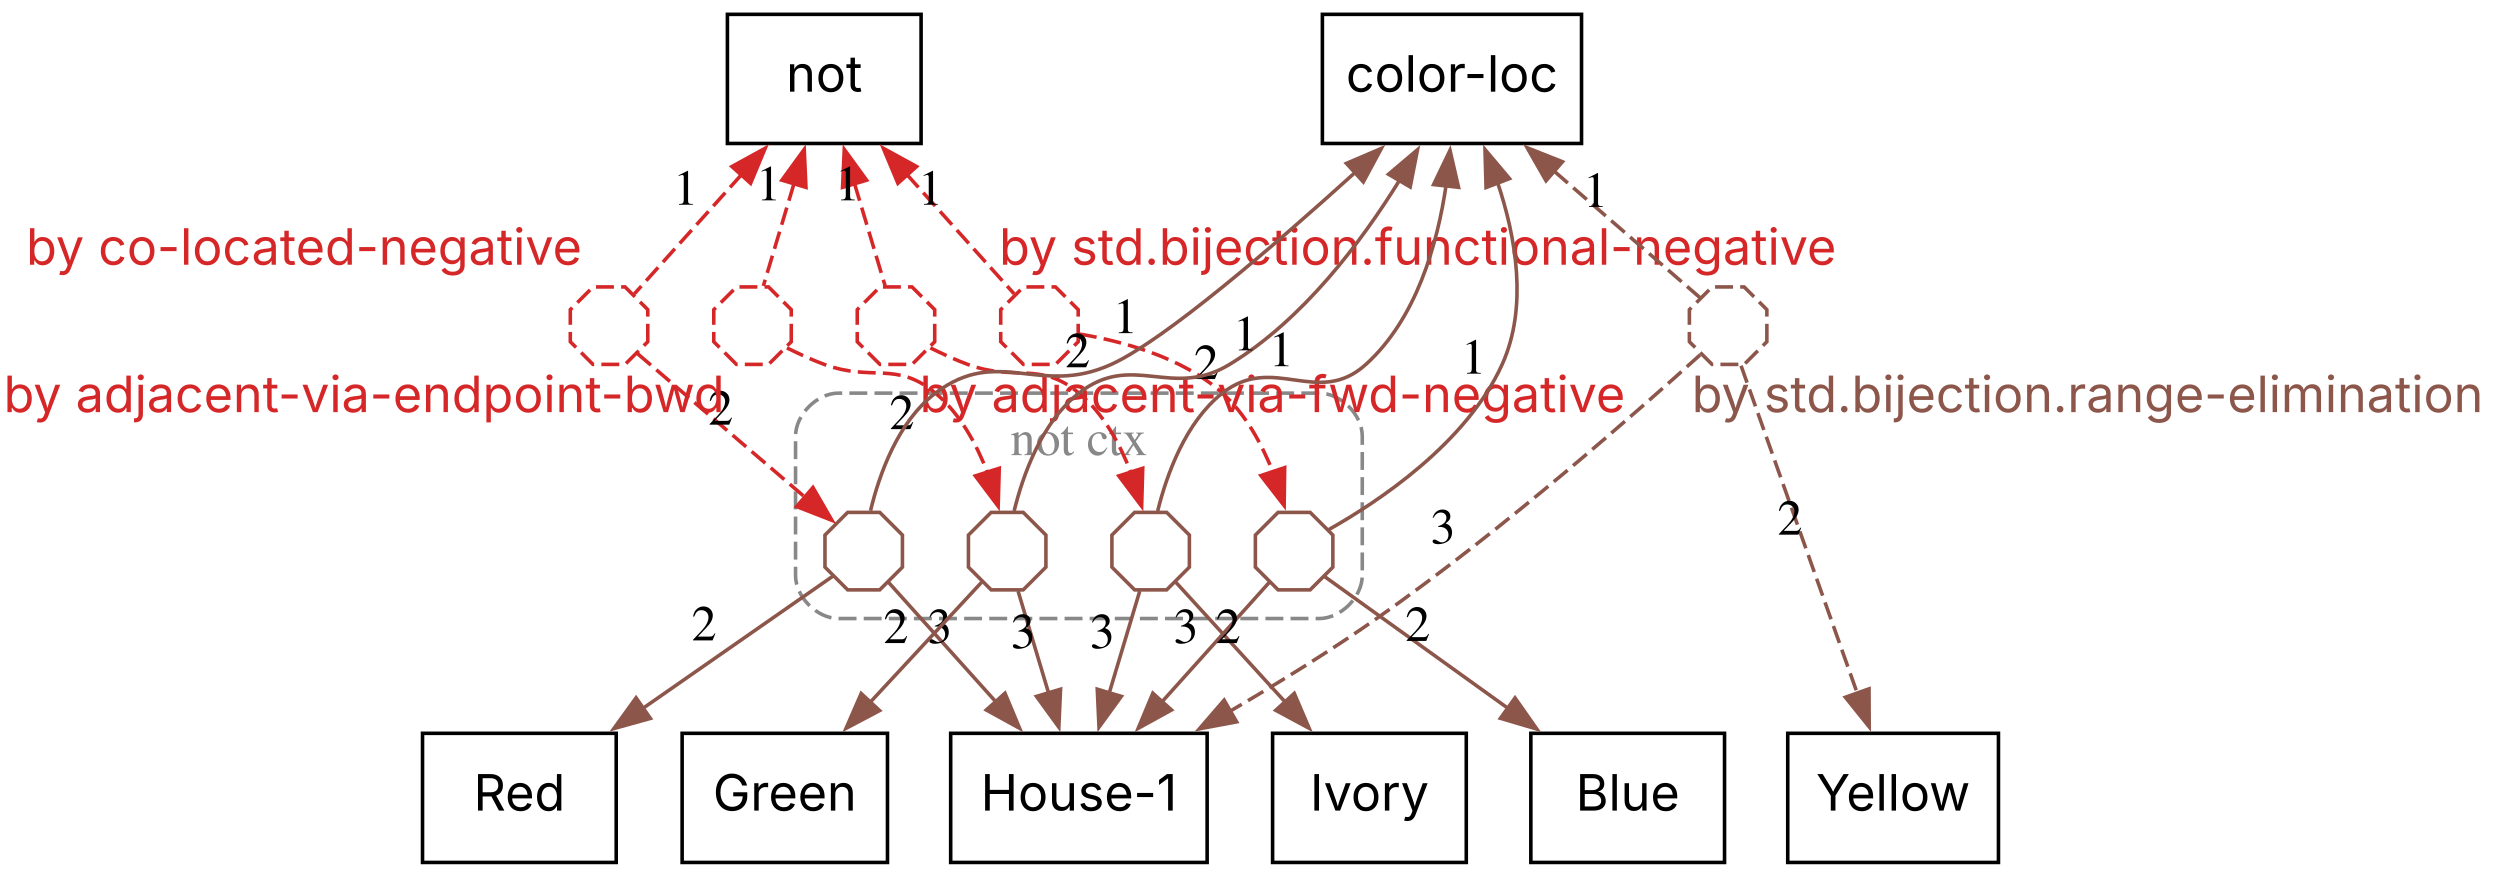
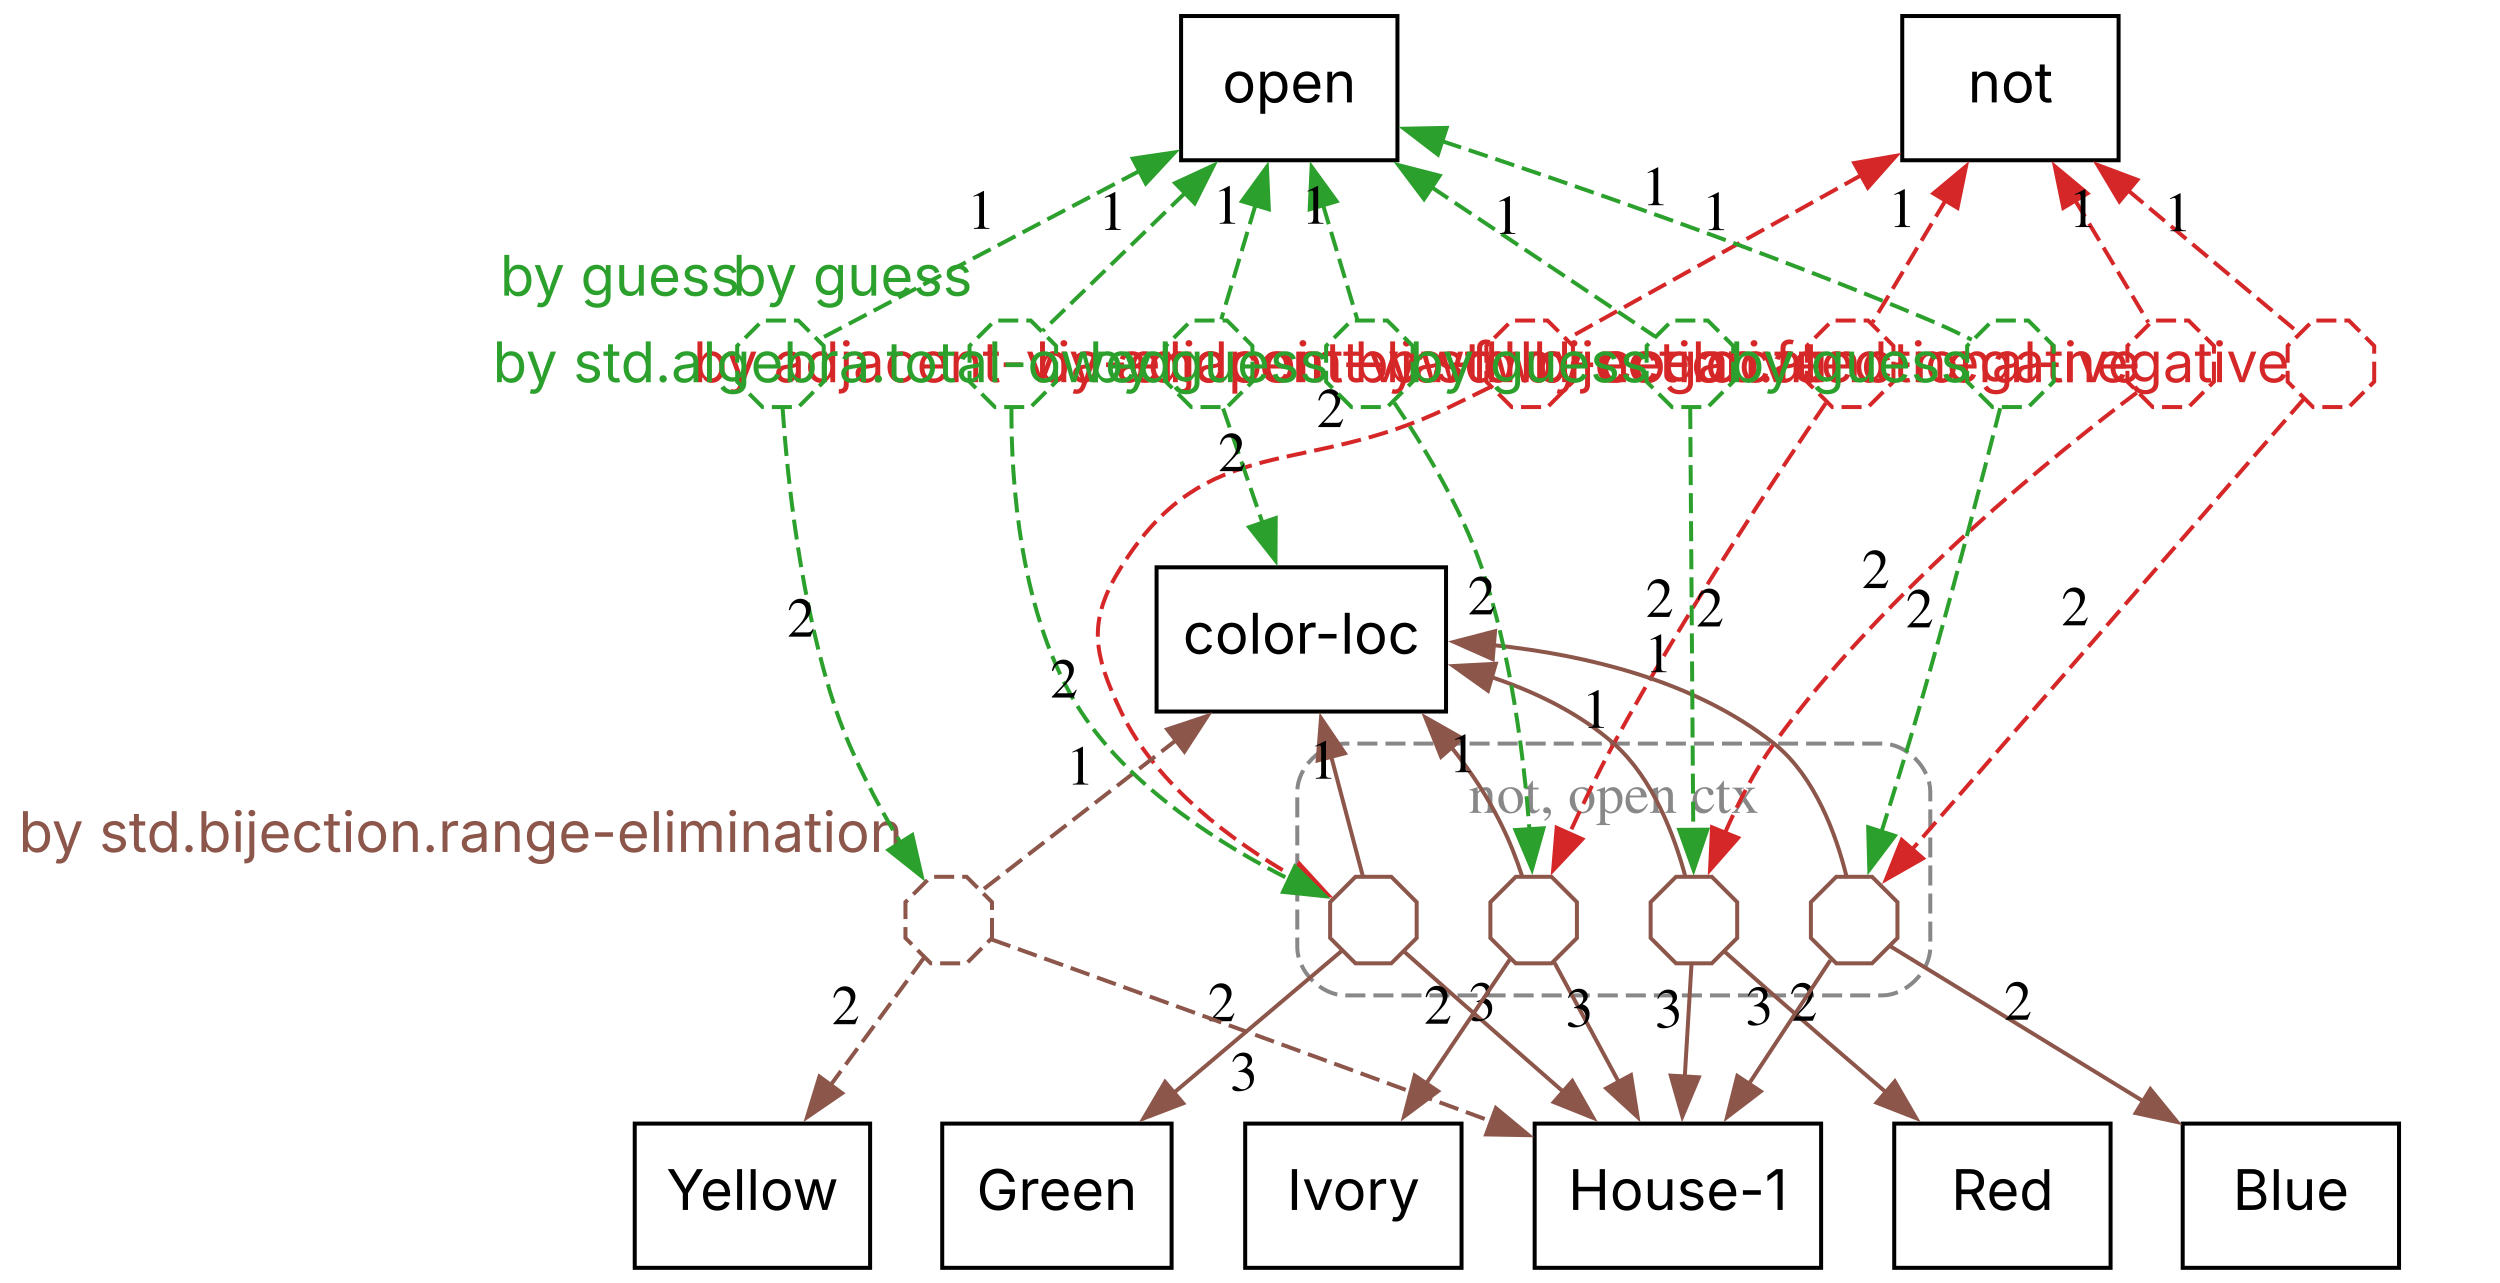
- <svg xmlns="http://www.w3.org/2000/svg" width="697pt" height="244pt" viewBox="0.00 0.00 697.00 244.00">
-   <g id="graph0" class="graph" transform="scale(1 1) rotate(0) translate(4 240.45)">
-     <polygon fill="white" stroke="none" points="-4,4 -4,-240.45 693,-240.45 693,4 -4,4" />
+ <svg xmlns="http://www.w3.org/2000/svg" width="624pt" height="320pt" viewBox="0.00 0.00 624.00 320.00">
+   <g id="graph0" class="graph" transform="scale(1 1) rotate(0) translate(4 316.45)">
+     <polygon fill="white" stroke="none" points="-4,4 -4,-316.45 620.16,-316.45 620.16,4 -4,4" />
    <g id="clust1" class="cluster">
-       <path fill="none" stroke="#888888" stroke-dasharray="5,2" d="M229.8,-68C229.8,-68 363.8,-68 363.8,-68 369.8,-68 375.8,-74 375.8,-80 375.8,-80 375.8,-118.85 375.8,-118.85 375.8,-124.85 369.8,-130.85 363.8,-130.85 363.8,-130.85 229.8,-130.85 229.8,-130.85 223.8,-130.85 217.8,-124.85 217.8,-118.85 217.8,-118.85 217.8,-80 217.8,-80 217.8,-74 223.8,-68 229.8,-68" />
-       <text xml:space="preserve" text-anchor="middle" x="296.8" y="-113.55" font-family="Times,serif" font-size="14.00" fill="#888888">not ctx</text>
+       <path fill="none" stroke="#888888" stroke-dasharray="5,2" d="M331.8,-68C331.8,-68 465.8,-68 465.8,-68 471.8,-68 477.8,-74 477.8,-80 477.8,-80 477.8,-118.85 477.8,-118.85 477.8,-124.85 471.8,-130.85 465.8,-130.85 465.8,-130.85 331.8,-130.85 331.8,-130.85 325.8,-130.85 319.8,-124.85 319.8,-118.85 319.8,-118.85 319.8,-80 319.8,-80 319.8,-74 325.8,-68 331.8,-68" />
+       <text xml:space="preserve" text-anchor="middle" x="398.8" y="-113.55" font-family="Times,serif" font-size="14.00" fill="#888888">not, open ctx</text>
    </g>
    <g id="node1" class="node">
-       <polygon fill="none" stroke="#d62728" stroke-dasharray="5,2" points="176.6,-145.18 176.6,-154.12 170.27,-160.45 161.33,-160.45 155,-154.12 155,-145.18 161.33,-138.85 170.27,-138.85 176.6,-145.18" />
-       <text xml:space="preserve" text-anchor="middle" x="80.75" y="-166.65" font-family="Inter" font-size="14.00" fill="#d62728">by co-located-negative</text>
+       <polygon fill="none" stroke="#d62728" stroke-dasharray="5,2" points="548.6,-221.18 548.6,-230.12 542.27,-236.45 533.33,-236.45 527,-230.12 527,-221.18 533.33,-214.85 542.27,-214.85 548.6,-221.18" />
+       <text xml:space="preserve" text-anchor="middle" x="452.75" y="-221.05" font-family="Inter" font-size="14.00" fill="#d62728">by co-located-negative</text>
    </g>
    <g id="node3" class="node">
-       <polygon fill="none" stroke="#8c564b" points="247.6,-82.33 247.6,-91.27 241.27,-97.6 232.33,-97.6 226,-91.27 226,-82.33 232.33,-76 241.27,-76 247.6,-82.33" />
+       <polygon fill="none" stroke="#8c564b" points="429.6,-82.33 429.6,-91.27 423.27,-97.6 414.33,-97.6 408,-91.27 408,-82.33 414.33,-76 423.27,-76 429.6,-82.33" />
    </g>
    <g id="edge2" class="edge">
-       <path fill="none" stroke="#d62728" stroke-dasharray="5,2" d="M173.67,-141.91C184.92,-132.26 205.88,-114.3 220.54,-101.73" />
-       <polygon fill="#d62728" stroke="#d62728" points="222.65,-104.54 227.96,-95.37 218.09,-99.22 222.65,-104.54" />
-       <text xml:space="preserve" text-anchor="middle" x="196.93" y="-122.06" font-family="Times,serif" font-size="14.00">2</text>
+       <path fill="none" stroke="#d62728" stroke-dasharray="5,2" d="M529.35,-218.46C510.88,-204.56 466.32,-169.1 438.8,-130.85 433.94,-124.09 429.8,-115.96 426.57,-108.59" />
+       <polygon fill="#d62728" stroke="#d62728" points="429.82,-107.31 422.83,-99.35 423.33,-109.94 429.82,-107.31" />
+       <text xml:space="preserve" text-anchor="middle" x="464.17" y="-169.67" font-family="Times,serif" font-size="14.00">2</text>
    </g>
    <g id="node2" class="node">
-       <polygon fill="none" stroke="black" points="252.8,-236.45 198.8,-236.45 198.8,-200.45 252.8,-200.45 252.8,-236.45" />
-       <text xml:space="preserve" text-anchor="middle" x="225.8" y="-214.9" font-family="Inter" font-size="14.00">not</text>
+       <polygon fill="none" stroke="black" points="524.8,-312.45 470.8,-312.45 470.8,-276.45 524.8,-276.45 524.8,-312.45" />
+       <text xml:space="preserve" text-anchor="middle" x="497.8" y="-290.9" font-family="Inter" font-size="14.00">not</text>
    </g>
    <g id="edge1" class="edge">
-       <path fill="none" stroke="#d62728" stroke-dasharray="5,2" d="M202.88,-191.93C192.19,-180.03 180.24,-166.72 172.86,-158.52" />
-       <polygon fill="#d62728" stroke="#d62728" points="200.05,-194.02 209.34,-199.12 205.26,-189.34 200.05,-194.02" />
-       <text xml:space="preserve" text-anchor="middle" x="187.15" y="-183.38" font-family="Times,serif" font-size="14.00">1</text>
+       <path fill="none" stroke="#d62728" stroke-dasharray="5,2" d="M513.84,-266.67C520.35,-255.79 527.45,-243.93 532.22,-235.97" />
+       <polygon fill="#d62728" stroke="#d62728" points="511.01,-264.57 508.88,-274.95 517.02,-268.17 511.01,-264.57" />
+       <text xml:space="preserve" text-anchor="middle" x="515.84" y="-259.77" font-family="Times,serif" font-size="14.00">1</text>
    </g>
    <g id="node4" class="node">
-       <polygon fill="none" stroke="#d62728" stroke-dasharray="5,2" points="296.6,-145.18 296.6,-154.12 290.27,-160.45 281.33,-160.45 275,-154.12 275,-145.18 281.33,-138.85 290.27,-138.85 296.6,-145.18" />
-       <text xml:space="preserve" text-anchor="middle" x="391.25" y="-166.65" font-family="Inter" font-size="14.00" fill="#d62728">by std.bijection.functional-negative</text>
+       <polygon fill="none" stroke="#d62728" stroke-dasharray="5,2" points="588.6,-221.18 588.6,-230.12 582.27,-236.45 573.33,-236.45 567,-230.12 567,-221.18 573.33,-214.85 582.27,-214.85 588.6,-221.18" />
+       <text xml:space="preserve" text-anchor="middle" x="450.75" y="-221.05" font-family="Inter" font-size="14.00" fill="#d62728">by std.bijection.functional-negative</text>
    </g>
    <g id="edge3" class="edge">
-       <path fill="none" stroke="#d62728" stroke-dasharray="5,2" d="M248.72,-191.93C259.41,-180.03 271.36,-166.72 278.74,-158.52" />
-       <polygon fill="#d62728" stroke="#d62728" points="246.34,-189.34 242.26,-199.12 251.55,-194.02 246.34,-189.34" />
-       <text xml:space="preserve" text-anchor="middle" x="255.45" y="-183.38" font-family="Times,serif" font-size="14.00">1</text>
+       <path fill="none" stroke="#d62728" stroke-dasharray="5,2" d="M527.11,-268.98C542.47,-256.15 560.11,-241.42 570,-233.16" />
+       <polygon fill="#d62728" stroke="#d62728" points="525,-266.18 519.56,-275.28 529.48,-271.55 525,-266.18" />
+       <text xml:space="preserve" text-anchor="middle" x="539.59" y="-258.75" font-family="Times,serif" font-size="14.00">1</text>
    </g>
    <g id="node6" class="node">
-       <polygon fill="none" stroke="#d62728" stroke-dasharray="5,2" points="216.6,-145.18 216.6,-154.12 210.27,-160.45 201.33,-160.45 195,-154.12 195,-145.18 201.33,-138.85 210.27,-138.85 216.6,-145.18" />
-       <text xml:space="preserve" text-anchor="middle" x="97.5" y="-125.55" font-family="Inter" font-size="14.00" fill="#d62728">by adjacent-via-endpoint-bwd</text>
+       <polygon fill="none" stroke="#d62728" stroke-dasharray="5,2" points="388.6,-221.18 388.6,-230.12 382.27,-236.45 373.33,-236.45 367,-230.12 367,-221.18 373.33,-214.85 382.27,-214.85 388.6,-221.18" />
+       <text xml:space="preserve" text-anchor="middle" x="269.5" y="-221.05" font-family="Inter" font-size="14.00" fill="#d62728">by adjacent-via-endpoint-bwd</text>
    </g>
    <g id="edge5" class="edge">
-       <path fill="none" stroke="#d62728" stroke-dasharray="5,2" d="M217.37,-189.28C214.33,-179.13 211.09,-168.33 208.82,-160.73" />
-       <polygon fill="#d62728" stroke="#d62728" points="213.99,-190.22 220.22,-198.8 220.7,-188.21 213.99,-190.22" />
-       <text xml:space="preserve" text-anchor="middle" x="210.28" y="-184.6" font-family="Times,serif" font-size="14.00">1</text>
+       <path fill="none" stroke="#d62728" stroke-dasharray="5,2" d="M460.78,-272.84C435.19,-258.6 403.02,-240.69 387.32,-231.95" />
+       <polygon fill="#d62728" stroke="#d62728" points="458.81,-275.75 469.25,-277.56 462.21,-269.63 458.81,-275.75" />
+       <text xml:space="preserve" text-anchor="middle" x="424.33" y="-259.01" font-family="Times,serif" font-size="14.00">1</text>
    </g>
    <g id="node8" class="node">
-       <polygon fill="none" stroke="#d62728" stroke-dasharray="5,2" points="256.6,-145.18 256.6,-154.12 250.27,-160.45 241.33,-160.45 235,-154.12 235,-145.18 241.33,-138.85 250.27,-138.85 256.6,-145.18" />
-       <text xml:space="preserve" text-anchor="middle" x="350.73" y="-125.55" font-family="Inter" font-size="14.00" fill="#d62728">by adjacent-via-fwd-negative</text>
+       <polygon fill="none" stroke="#d62728" stroke-dasharray="5,2" points="468.6,-221.18 468.6,-230.12 462.27,-236.45 453.33,-236.45 447,-230.12 447,-221.18 453.33,-214.85 462.27,-214.85 468.6,-221.18" />
+       <text xml:space="preserve" text-anchor="middle" x="352.88" y="-221.05" font-family="Inter" font-size="14.00" fill="#d62728">by adjacent-via-fwd-negative</text>
    </g>
    <g id="edge7" class="edge">
-       <path fill="none" stroke="#d62728" stroke-dasharray="5,2" d="M234.23,-189.28C237.27,-179.13 240.51,-168.33 242.78,-160.73" />
-       <polygon fill="#d62728" stroke="#d62728" points="230.9,-188.21 231.38,-198.8 237.61,-190.22 230.9,-188.21" />
-       <text xml:space="preserve" text-anchor="middle" x="232.32" y="-184.6" font-family="Times,serif" font-size="14.00">1</text>
+       <path fill="none" stroke="#d62728" stroke-dasharray="5,2" d="M481.76,-266.67C475.25,-255.79 468.15,-243.93 463.38,-235.97" />
+       <polygon fill="#d62728" stroke="#d62728" points="478.58,-268.17 486.72,-274.95 484.59,-264.57 478.58,-268.17" />
+       <text xml:space="preserve" text-anchor="middle" x="470.76" y="-259.77" font-family="Times,serif" font-size="14.00">1</text>
+     </g>
+     <g id="node19" class="node">
+       <polygon fill="none" stroke="black" points="522.8,-36 468.8,-36 468.8,0 522.8,0 522.8,-36" />
+       <text xml:space="preserve" text-anchor="middle" x="495.8" y="-14.45" font-family="Inter" font-size="14.00">Red</text>
+     </g>
+     <g id="edge22" class="edge">
+       <path fill="none" stroke="#8c564b" d="M426.56,-78.84C430.25,-75.54 434.74,-71.55 438.8,-68 447.86,-60.07 457.79,-51.5 466.79,-43.77" />
+       <polygon fill="#8c564b" stroke="#8c564b" points="468.95,-46.53 474.26,-37.36 464.39,-41.21 468.95,-46.53" />
+       <text xml:space="preserve" text-anchor="middle" x="446.1" y="-61.68" font-family="Times,serif" font-size="14.00">2</text>
+     </g>
+     <g id="node20" class="node">
+       <polygon fill="none" stroke="black" points="450.55,-36 379.05,-36 379.05,0 450.55,0 450.55,-36" />
+       <text xml:space="preserve" text-anchor="middle" x="414.8" y="-14.45" font-family="Inter" font-size="14.00">House-1</text>
+     </g>
+     <g id="edge23" class="edge">
+       <path fill="none" stroke="#8c564b" d="M418.19,-75.65C417.74,-68.15 417.11,-57.54 416.51,-47.53" />
+       <polygon fill="#8c564b" stroke="#8c564b" points="420.02,-47.55 415.92,-37.78 413.03,-47.97 420.02,-47.55" />
+       <text xml:space="preserve" text-anchor="middle" x="412.52" y="-59.99" font-family="Times,serif" font-size="14.00">3</text>
+     </g>
+     <g id="node5" class="node">
+       <polygon fill="none" stroke="#8c564b" points="469.6,-82.33 469.6,-91.27 463.27,-97.6 454.33,-97.6 448,-91.27 448,-82.33 454.33,-76 463.27,-76 469.6,-82.33" />
+     </g>
+     <g id="edge4" class="edge">
+       <path fill="none" stroke="#d62728" stroke-dasharray="5,2" d="M571.06,-216.9C552.25,-195.27 498.87,-133.88 473.08,-104.23" />
+       <polygon fill="#d62728" stroke="#d62728" points="475.96,-102.2 466.75,-96.95 470.68,-106.79 475.96,-102.2" />
+       <text xml:space="preserve" text-anchor="middle" x="513.96" y="-160.36" font-family="Times,serif" font-size="14.00">2</text>
+     </g>
+     <g id="edge26" class="edge">
+       <path fill="none" stroke="#8c564b" d="M452.87,-76.79C447.6,-68.8 439.65,-56.72 432.37,-45.67" />
+       <polygon fill="#8c564b" stroke="#8c564b" points="435.48,-44.04 427.06,-37.61 429.64,-47.89 435.48,-44.04" />
+       <text xml:space="preserve" text-anchor="middle" x="435.13" y="-60.65" font-family="Times,serif" font-size="14.00">3</text>
+     </g>
+     <g id="node21" class="node">
+       <polygon fill="none" stroke="black" points="594.8,-36 540.8,-36 540.8,0 594.8,0 594.8,-36" />
+       <text xml:space="preserve" text-anchor="middle" x="567.8" y="-14.45" font-family="Inter" font-size="14.00">Blue</text>
+     </g>
+     <g id="edge25" class="edge">
+       <path fill="none" stroke="#8c564b" d="M467.72,-80.33C481.45,-71.92 508.54,-55.32 531.07,-41.51" />
+       <polygon fill="#8c564b" stroke="#8c564b" points="532.73,-44.6 539.43,-36.39 529.07,-38.63 532.73,-44.6" />
+       <text xml:space="preserve" text-anchor="middle" x="499.69" y="-61.93" font-family="Times,serif" font-size="14.00">2</text>
+     </g>
+     <g id="node7" class="node">
+       <polygon fill="none" stroke="#8c564b" points="349.6,-82.33 349.6,-91.27 343.27,-97.6 334.33,-97.6 328,-91.27 328,-82.33 334.33,-76 343.27,-76 349.6,-82.33" />
+     </g>
+     <g id="edge6" class="edge">
+       <path fill="none" stroke="#d62728" stroke-dasharray="5,2" d="M368.04,-219.86C364.78,-218.27 361.13,-216.48 357.8,-214.85 321.37,-197.04 297.29,-209.24 275.8,-174.85 267.32,-161.28 268.91,-153.29 275.8,-138.85 284.67,-120.24 304.01,-106.22 318.94,-97.62" />
+       <polygon fill="#d62728" stroke="#d62728" points="320.32,-100.85 327.48,-93.05 317.01,-94.68 320.32,-100.85" />
+       <text xml:space="preserve" text-anchor="middle" x="328.1" y="-209.86" font-family="Times,serif" font-size="14.00">2</text>
+     </g>
+     <g id="edge29" class="edge">
+       <path fill="none" stroke="#8c564b" d="M346.57,-78.85C350.27,-75.56 354.76,-71.57 358.8,-68 367.74,-60.11 377.5,-51.55 386.34,-43.82" />
+       <polygon fill="#8c564b" stroke="#8c564b" points="388.44,-46.63 393.67,-37.42 383.83,-41.36 388.44,-46.63" />
+       <text xml:space="preserve" text-anchor="middle" x="365.92" y="-61.72" font-family="Times,serif" font-size="14.00">3</text>
+     </g>
+     <g id="node22" class="node">
+       <polygon fill="none" stroke="black" points="288.43,-36 231.18,-36 231.18,0 288.43,0 288.43,-36" />
+       <text xml:space="preserve" text-anchor="middle" x="259.8" y="-14.45" font-family="Inter" font-size="14.00">Green</text>
+     </g>
+     <g id="edge28" class="edge">
+       <path fill="none" stroke="#8c564b" d="M330.94,-79.15C321.15,-70.87 303.88,-56.28 288.81,-43.53" />
+       <polygon fill="#8c564b" stroke="#8c564b" points="291.32,-41.07 281.42,-37.28 286.8,-46.41 291.32,-41.07" />
+       <text xml:space="preserve" text-anchor="middle" x="300.96" y="-61.56" font-family="Times,serif" font-size="14.00">2</text>
+     </g>
+     <g id="node9" class="node">
+       <polygon fill="none" stroke="#8c564b" points="389.6,-82.33 389.6,-91.27 383.27,-97.6 374.33,-97.6 368,-91.27 368,-82.33 374.33,-76 383.27,-76 389.6,-82.33" />
+     </g>
+     <g id="edge8" class="edge">
+       <path fill="none" stroke="#d62728" stroke-dasharray="5,2" d="M451.72,-215.82C440.56,-199.46 416.36,-163.13 398.8,-130.85 394.87,-123.63 390.97,-115.5 387.67,-108.26" />
+       <polygon fill="#d62728" stroke="#d62728" points="390.93,-106.99 383.67,-99.28 384.54,-109.84 390.93,-106.99" />
+       <text xml:space="preserve" text-anchor="middle" x="410.25" y="-162.46" font-family="Times,serif" font-size="14.00">2</text>
+     </g>
+     <g id="edge32" class="edge">
+       <path fill="none" stroke="#8c564b" d="M383.96,-76.23C388.2,-68.36 394.43,-56.8 400.18,-46.12" />
+       <polygon fill="#8c564b" stroke="#8c564b" points="403.09,-48.11 404.75,-37.64 396.93,-44.79 403.09,-48.11" />
+       <text xml:space="preserve" text-anchor="middle" x="390.23" y="-60.2" font-family="Times,serif" font-size="14.00">3</text>
+     </g>
+     <g id="node23" class="node">
+       <polygon fill="none" stroke="black" points="360.8,-36 306.8,-36 306.8,0 360.8,0 360.8,-36" />
+       <text xml:space="preserve" text-anchor="middle" x="333.8" y="-14.45" font-family="Inter" font-size="14.00">Ivory</text>
+     </g>
+     <g id="edge31" class="edge">
+       <path fill="none" stroke="#8c564b" d="M372.92,-77.07C367.57,-69.13 359.4,-57.01 351.91,-45.89" />
+       <polygon fill="#8c564b" stroke="#8c564b" points="354.92,-44.09 346.43,-37.75 349.12,-48 354.92,-44.09" />
+       <text xml:space="preserve" text-anchor="middle" x="354.88" y="-60.93" font-family="Times,serif" font-size="14.00">2</text>
+     </g>
+     <g id="node10" class="node">
+       <polygon fill="none" stroke="#2ca02c" stroke-dasharray="5,2" points="308.6,-221.18 308.6,-230.12 302.27,-236.45 293.33,-236.45 287,-230.12 287,-221.18 293.33,-214.85 302.27,-214.85 308.6,-221.18" />
+       <text xml:space="preserve" text-anchor="middle" x="203.75" y="-221.05" font-family="Inter" font-size="14.00" fill="#2ca02c">by std.algebra.total-owed</text>
+     </g>
+     <g id="node12" class="node">
+       <polygon fill="none" stroke="black" points="356.93,-174.85 284.68,-174.85 284.68,-138.85 356.93,-138.85 356.93,-174.85" />
+       <text xml:space="preserve" text-anchor="middle" x="320.8" y="-153.3" font-family="Inter" font-size="14.00">color-loc</text>
+     </g>
+     <g id="edge10" class="edge">
+       <path fill="none" stroke="#2ca02c" stroke-dasharray="5,2" d="M301.29,-214.5C303.93,-206.84 307.69,-195.93 311.2,-185.73" />
+       <polygon fill="#2ca02c" stroke="#2ca02c" points="314.42,-187.14 314.36,-176.55 307.8,-184.87 314.42,-187.14" />
+       <text xml:space="preserve" text-anchor="middle" x="303.54" y="-198.85" font-family="Times,serif" font-size="14.00">2</text>
+     </g>
+     <g id="node11" class="node">
+       <polygon fill="none" stroke="black" points="344.8,-312.45 290.8,-312.45 290.8,-276.45 344.8,-276.45 344.8,-312.45" />
+       <text xml:space="preserve" text-anchor="middle" x="317.8" y="-290.9" font-family="Inter" font-size="14.00">open</text>
+     </g>
+     <g id="edge9" class="edge">
+       <path fill="none" stroke="#2ca02c" stroke-dasharray="5,2" d="M309.37,-265.28C306.33,-255.13 303.09,-244.33 300.82,-236.73" />
+       <polygon fill="#2ca02c" stroke="#2ca02c" points="305.99,-266.22 312.22,-274.8 312.7,-264.21 305.99,-266.22" />
+       <text xml:space="preserve" text-anchor="middle" x="302.28" y="-260.6" font-family="Times,serif" font-size="14.00">1</text>
    </g>
    <g id="node13" class="node">
-       <polygon fill="none" stroke="black" points="332.55,-36 261.05,-36 261.05,0 332.55,0 332.55,-36" />
-       <text xml:space="preserve" text-anchor="middle" x="296.8" y="-14.45" font-family="Inter" font-size="14.00">House-1</text>
+       <polygon fill="none" stroke="#2ca02c" stroke-dasharray="5,2" points="428.6,-221.18 428.6,-230.12 422.27,-236.45 413.33,-236.45 407,-230.12 407,-221.18 413.33,-214.85 422.27,-214.85 428.6,-221.18" />
+       <text xml:space="preserve" text-anchor="middle" x="377.75" y="-221.05" font-family="Inter" font-size="14.00" fill="#2ca02c">by guess</text>
+     </g>
+     <g id="edge11" class="edge">
+       <path fill="none" stroke="#2ca02c" stroke-dasharray="5,2" d="M353.29,-269.74C373.29,-256.38 396.67,-240.76 409.06,-232.49" />
+       <polygon fill="#2ca02c" stroke="#2ca02c" points="351.44,-266.77 345.07,-275.23 355.33,-272.59 351.44,-266.77" />
+       <text xml:space="preserve" text-anchor="middle" x="372.2" y="-258.06" font-family="Times,serif" font-size="14.00">1</text>
+     </g>
+     <g id="node14" class="node">
+       <polygon fill="none" stroke="#2ca02c" stroke-dasharray="5,2" points="259.6,-221.18 259.6,-230.12 253.27,-236.45 244.33,-236.45 238,-230.12 238,-221.18 244.33,-214.85 253.27,-214.85 259.6,-221.18" />
+       <text xml:space="preserve" text-anchor="middle" x="208.75" y="-242.65" font-family="Inter" font-size="14.00" fill="#2ca02c">by guess</text>
+     </g>
+     <g id="edge13" class="edge">
+       <path fill="none" stroke="#2ca02c" stroke-dasharray="5,2" d="M291.96,-268.44C279.2,-256.08 264.73,-242.08 256.21,-233.82" />
+       <polygon fill="#2ca02c" stroke="#2ca02c" points="289.32,-270.75 298.94,-275.19 294.19,-265.72 289.32,-270.75" />
+       <text xml:space="preserve" text-anchor="middle" x="273.7" y="-259.06" font-family="Times,serif" font-size="14.00">1</text>
+     </g>
+     <g id="node15" class="node">
+       <polygon fill="none" stroke="#2ca02c" stroke-dasharray="5,2" points="348.6,-221.18 348.6,-230.12 342.27,-236.45 333.33,-236.45 327,-230.12 327,-221.18 333.33,-214.85 342.27,-214.85 348.6,-221.18" />
+       <text xml:space="preserve" text-anchor="middle" x="297.75" y="-221.05" font-family="Inter" font-size="14.00" fill="#2ca02c">by guess</text>
+     </g>
+     <g id="edge15" class="edge">
+       <path fill="none" stroke="#2ca02c" stroke-dasharray="5,2" d="M326.23,-265.28C329.27,-255.13 332.51,-244.33 334.78,-236.73" />
+       <polygon fill="#2ca02c" stroke="#2ca02c" points="322.9,-264.21 323.38,-274.8 329.61,-266.22 322.9,-264.21" />
+       <text xml:space="preserve" text-anchor="middle" x="324.32" y="-260.6" font-family="Times,serif" font-size="14.00">1</text>
+     </g>
+     <g id="node16" class="node">
+       <polygon fill="none" stroke="#2ca02c" stroke-dasharray="5,2" points="201.6,-221.18 201.6,-230.12 195.27,-236.45 186.33,-236.45 180,-230.12 180,-221.18 186.33,-214.85 195.27,-214.85 201.6,-221.18" />
+       <text xml:space="preserve" text-anchor="middle" x="150.75" y="-242.65" font-family="Inter" font-size="14.00" fill="#2ca02c">by guess</text>
+     </g>
+     <g id="edge17" class="edge">
+       <path fill="none" stroke="#2ca02c" stroke-dasharray="5,2" d="M280.44,-273.8C252.9,-259.32 217.41,-240.65 200.54,-231.77" />
+       <polygon fill="#2ca02c" stroke="#2ca02c" points="278.74,-276.86 289.22,-278.42 281.99,-270.66 278.74,-276.86" />
+       <text xml:space="preserve" text-anchor="middle" x="240.92" y="-259.33" font-family="Times,serif" font-size="14.00">1</text>
+     </g>
+     <g id="node18" class="node">
+       <polygon fill="none" stroke="#2ca02c" stroke-dasharray="5,2" points="508.6,-221.18 508.6,-230.12 502.27,-236.45 493.33,-236.45 487,-230.12 487,-221.18 493.33,-214.85 502.27,-214.85 508.6,-221.18" />
+       <text xml:space="preserve" text-anchor="middle" x="457.75" y="-221.05" font-family="Inter" font-size="14.00" fill="#2ca02c">by guess</text>
+     </g>
+     <g id="edge19" class="edge">
+       <path fill="none" stroke="#2ca02c" stroke-dasharray="5,2" d="M355.94,-281.22C388.65,-270.41 436.84,-253.71 477.8,-236.45 481.22,-235.01 484.89,-233.27 488.14,-231.66" />
+       <polygon fill="#2ca02c" stroke="#2ca02c" points="354.9,-277.88 346.49,-284.32 357.08,-284.53 354.9,-277.88" />
+       <text xml:space="preserve" text-anchor="middle" x="409.21" y="-265.23" font-family="Times,serif" font-size="14.00">1</text>
+     </g>
+     <g id="edge21" class="edge">
+       <path fill="none" stroke="#8c564b" d="M368.21,-147.46C379.18,-143.77 390.16,-138.47 398.8,-130.85 408.69,-122.13 414.03,-107.49 416.64,-97.74" />
+       <polygon fill="#8c564b" stroke="#8c564b" points="367.39,-144.05 358.77,-150.21 369.35,-150.77 367.39,-144.05" />
+       <text xml:space="preserve" text-anchor="middle" x="394.33" y="-134.77" font-family="Times,serif" font-size="14.00">1</text>
+     </g>
+     <g id="edge24" class="edge">
+       <path fill="none" stroke="#8c564b" d="M368.81,-155.42C392.09,-152.95 419.18,-146.47 438.8,-130.85 449.12,-122.64 454.35,-107.87 456.82,-97.96" />
+       <polygon fill="#8c564b" stroke="#8c564b" points="368.59,-151.92 358.91,-156.23 369.16,-158.9 368.59,-151.92" />
+       <text xml:space="preserve" text-anchor="middle" x="409.95" y="-148.67" font-family="Times,serif" font-size="14.00">1</text>
+     </g>
+     <g id="edge27" class="edge">
+       <path fill="none" stroke="#8c564b" d="M328.25,-127.67C331.06,-117.06 334.07,-105.67 336.16,-97.79" />
+       <polygon fill="#8c564b" stroke="#8c564b" points="324.9,-126.65 325.73,-137.21 331.67,-128.44 324.9,-126.65" />
+       <text xml:space="preserve" text-anchor="middle" x="326.28" y="-122.08" font-family="Times,serif" font-size="14.00">1</text>
+     </g>
+     <g id="edge30" class="edge">
+       <path fill="none" stroke="#8c564b" d="M358.32,-129.87C369.05,-116.49 373.32,-105.65 375.87,-97.92" />
+       <polygon fill="#8c564b" stroke="#8c564b" points="355.7,-127.56 351.76,-137.39 360.97,-132.16 355.7,-127.56" />
+       <text xml:space="preserve" text-anchor="middle" x="361.09" y="-123.71" font-family="Times,serif" font-size="14.00">1</text>
+     </g>
+     <g id="node17" class="node">
+       <polygon fill="none" stroke="#8c564b" stroke-dasharray="5,2" points="243.6,-82.33 243.6,-91.27 237.27,-97.6 228.33,-97.6 222,-91.27 222,-82.33 228.33,-76 237.27,-76 243.6,-82.33" />
+       <text xml:space="preserve" text-anchor="middle" x="111" y="-103.8" font-family="Inter" font-size="14.00" fill="#8c564b">by std.bijection.range-elimination</text>
+     </g>
+     <g id="edge33" class="edge">
+       <path fill="none" stroke="#8c564b" stroke-dasharray="5,2" d="M289.85,-131.92C272.48,-118.49 252.13,-102.75 241.04,-94.17" />
+       <polygon fill="#8c564b" stroke="#8c564b" points="287.34,-134.4 297.4,-137.75 291.63,-128.87 287.34,-134.4" />
+       <text xml:space="preserve" text-anchor="middle" x="265.62" y="-120.61" font-family="Times,serif" font-size="14.00">1</text>
+     </g>
+     <g id="edge12" class="edge">
+       <path fill="none" stroke="#2ca02c" stroke-dasharray="5,2" d="M417.88,-214.36C418.04,-192.06 418.43,-138.88 418.64,-109.04" />
+       <polygon fill="#2ca02c" stroke="#2ca02c" points="422.14,-109.37 418.72,-99.35 415.14,-109.32 422.14,-109.37" />
+       <text xml:space="preserve" text-anchor="middle" x="422.8" y="-160.08" font-family="Times,serif" font-size="14.00">2</text>
    </g>
    <g id="edge14" class="edge">
-       <path fill="none" stroke="#8c564b" d="M243.68,-78.14C251.01,-69.97 263.02,-56.61 273.76,-44.65" />
-       <polygon fill="#8c564b" stroke="#8c564b" points="276.19,-47.18 280.27,-37.4 270.98,-42.51 276.19,-47.18" />
-       <text xml:space="preserve" text-anchor="middle" x="257.98" y="-61.16" font-family="Times,serif" font-size="14.00">3</text>
-     </g>
-     <g id="node14" class="node">
-       <polygon fill="none" stroke="black" points="167.8,-36 113.8,-36 113.8,0 167.8,0 167.8,-36" />
-       <text xml:space="preserve" text-anchor="middle" x="140.8" y="-14.45" font-family="Inter" font-size="14.00">Red</text>
-     </g>
-     <g id="edge13" class="edge">
-       <path fill="none" stroke="#8c564b" d="M228.28,-79.87C216.43,-71.62 194.26,-56.2 175.21,-42.94" />
-       <polygon fill="#8c564b" stroke="#8c564b" points="177.33,-40.16 167.13,-37.32 173.34,-45.9 177.33,-40.16" />
-       <text xml:space="preserve" text-anchor="middle" x="192.29" y="-61.91" font-family="Times,serif" font-size="14.00">2</text>
-     </g>
-     <g id="node5" class="node">
-       <polygon fill="none" stroke="#8c564b" points="367.6,-82.33 367.6,-91.27 361.27,-97.6 352.33,-97.6 346,-91.27 346,-82.33 352.33,-76 361.27,-76 367.6,-82.33" />
-     </g>
-     <g id="edge4" class="edge">
-       <path fill="none" stroke="#d62728" stroke-dasharray="5,2" d="M296.82,-147.34C308.11,-145.47 325.54,-141.05 336.8,-130.85 343.28,-124.98 347.83,-116.57 350.93,-108.75" />
-       <polygon fill="#d62728" stroke="#d62728" points="354.17,-110.08 354.02,-99.49 347.53,-107.87 354.17,-110.08" />
-       <text xml:space="preserve" text-anchor="middle" x="332.34" y="-134.77" font-family="Times,serif" font-size="14.00">2</text>
-     </g>
-     <g id="edge17" class="edge">
-       <path fill="none" stroke="#8c564b" d="M349.92,-78.14C342.59,-69.97 330.58,-56.61 319.84,-44.65" />
-       <polygon fill="#8c564b" stroke="#8c564b" points="322.62,-42.51 313.33,-37.4 317.41,-47.18 322.62,-42.51" />
-       <text xml:space="preserve" text-anchor="middle" x="326.62" y="-61.16" font-family="Times,serif" font-size="14.00">3</text>
-     </g>
-     <g id="node15" class="node">
-       <polygon fill="none" stroke="black" points="476.8,-36 422.8,-36 422.8,0 476.8,0 476.8,-36" />
-       <text xml:space="preserve" text-anchor="middle" x="449.8" y="-14.45" font-family="Inter" font-size="14.00">Blue</text>
+       <path fill="none" stroke="#2ca02c" stroke-dasharray="5,2" d="M248.46,-214.49C248.36,-197.45 250.28,-162.63 265.8,-138.85 278.49,-119.41 301.4,-105.21 318.18,-96.8" />
+       <polygon fill="#2ca02c" stroke="#2ca02c" points="319.22,-100.17 326.78,-92.75 316.24,-93.84 319.22,-100.17" />
+       <text xml:space="preserve" text-anchor="middle" x="261.6" y="-142.35" font-family="Times,serif" font-size="14.00">2</text>
    </g>
    <g id="edge16" class="edge">
-       <path fill="none" stroke="#8c564b" d="M365.38,-79.64C376.95,-71.33 398.19,-56.07 416.47,-42.94" />
-       <polygon fill="#8c564b" stroke="#8c564b" points="418.39,-45.87 424.47,-37.19 414.31,-40.19 418.39,-45.87" />
-       <text xml:space="preserve" text-anchor="middle" x="391.26" y="-61.76" font-family="Times,serif" font-size="14.00">2</text>
-     </g>
-     <g id="node7" class="node">
-       <polygon fill="none" stroke="#8c564b" points="287.6,-82.33 287.6,-91.27 281.27,-97.6 272.33,-97.6 266,-91.27 266,-82.33 272.33,-76 281.27,-76 287.6,-82.33" />
-     </g>
-     <g id="edge6" class="edge">
-       <path fill="none" stroke="#d62728" stroke-dasharray="5,2" d="M215.39,-143.46C218.64,-141.84 222.32,-140.14 225.8,-138.85 239.15,-133.92 245.86,-139.95 256.8,-130.85 263.61,-125.18 268.23,-116.68 271.29,-108.73" />
-       <polygon fill="#d62728" stroke="#d62728" points="274.59,-109.9 274.29,-99.3 267.92,-107.77 274.59,-109.9" />
-       <text xml:space="preserve" text-anchor="middle" x="247.44" y="-120.81" font-family="Times,serif" font-size="14.00">2</text>
+       <path fill="none" stroke="#2ca02c" stroke-dasharray="5,2" d="M344.01,-215.94C350.52,-206.35 360.53,-190.24 365.8,-174.85 373.18,-153.33 376.37,-127.4 377.75,-109.47" />
+       <polygon fill="#2ca02c" stroke="#2ca02c" points="381.24,-109.71 378.38,-99.51 374.26,-109.27 381.24,-109.71" />
+       <text xml:space="preserve" text-anchor="middle" x="365.83" y="-163.1" font-family="Times,serif" font-size="14.00">2</text>
+     </g>
+     <g id="edge18" class="edge">
+       <path fill="none" stroke="#2ca02c" stroke-dasharray="5,2" d="M191.33,-214.6C192.44,-198.3 195.71,-165.25 204.8,-138.85 208.77,-127.32 215.21,-115.33 220.92,-105.86" />
+       <polygon fill="#2ca02c" stroke="#2ca02c" points="223.7,-108.02 226.07,-97.69 217.78,-104.28 223.7,-108.02" />
+       <text xml:space="preserve" text-anchor="middle" x="195.94" y="-157.54" font-family="Times,serif" font-size="14.00">2</text>
+     </g>
+     <g id="edge35" class="edge">
+       <path fill="none" stroke="#8c564b" stroke-dasharray="5,2" d="M243.47,-81.97C265.11,-74.2 315.91,-55.9 368.43,-36.48" />
+       <polygon fill="#8c564b" stroke="#8c564b" points="369.37,-39.87 377.53,-33.11 366.94,-33.3 369.37,-39.87" />
+       <text xml:space="preserve" text-anchor="middle" x="306.47" y="-44.26" font-family="Times,serif" font-size="14.00">3</text>
+     </g>
+     <g id="node24" class="node">
+       <polygon fill="none" stroke="black" points="213.18,-36 154.43,-36 154.43,0 213.18,0 213.18,-36" />
+       <text xml:space="preserve" text-anchor="middle" x="183.8" y="-14.45" font-family="Inter" font-size="14.00">Yellow</text>
+     </g>
+     <g id="edge34" class="edge">
+       <path fill="none" stroke="#8c564b" stroke-dasharray="5,2" d="M226.59,-77.34C220.72,-69.33 211.58,-56.88 203.26,-45.53" />
+       <polygon fill="#8c564b" stroke="#8c564b" points="206.18,-43.59 197.44,-37.6 200.54,-47.73 206.18,-43.59" />
+       <text xml:space="preserve" text-anchor="middle" x="207.07" y="-60.81" font-family="Times,serif" font-size="14.00">2</text>
    </g>
    <g id="edge20" class="edge">
-       <path fill="none" stroke="#8c564b" d="M279.84,-75.65C282.11,-68.07 285.33,-57.31 288.36,-47.2" />
-       <polygon fill="#8c564b" stroke="#8c564b" points="291.68,-48.3 291.2,-37.72 284.97,-46.3 291.68,-48.3" />
-       <text xml:space="preserve" text-anchor="middle" x="281.28" y="-59.75" font-family="Times,serif" font-size="14.00">3</text>
-     </g>
-     <g id="node16" class="node">
-       <polygon fill="none" stroke="black" points="243.43,-36 186.18,-36 186.18,0 243.43,0 243.43,-36" />
-       <text xml:space="preserve" text-anchor="middle" x="214.8" y="-14.45" font-family="Inter" font-size="14.00">Green</text>
-     </g>
-     <g id="edge19" class="edge">
-       <path fill="none" stroke="#8c564b" d="M269.69,-78.14C262.11,-69.97 249.71,-56.61 238.6,-44.65" />
-       <polygon fill="#8c564b" stroke="#8c564b" points="241.23,-42.34 231.87,-37.39 236.1,-47.1 241.23,-42.34" />
-       <text xml:space="preserve" text-anchor="middle" x="245.77" y="-61.16" font-family="Times,serif" font-size="14.00">2</text>
-     </g>
-     <g id="node9" class="node">
-       <polygon fill="none" stroke="#8c564b" points="327.6,-82.33 327.6,-91.27 321.27,-97.6 312.33,-97.6 306,-91.27 306,-82.33 312.33,-76 321.27,-76 327.6,-82.33" />
-     </g>
-     <g id="edge8" class="edge">
-       <path fill="none" stroke="#d62728" stroke-dasharray="5,2" d="M255.39,-143.46C258.64,-141.84 262.32,-140.14 265.8,-138.85 279.15,-133.92 285.86,-139.95 296.8,-130.85 303.61,-125.18 308.23,-116.68 311.29,-108.73" />
-       <polygon fill="#d62728" stroke="#d62728" points="314.59,-109.9 314.29,-99.3 307.92,-107.77 314.59,-109.9" />
-       <text xml:space="preserve" text-anchor="middle" x="296.44" y="-138.06" font-family="Times,serif" font-size="14.00">2</text>
-     </g>
-     <g id="edge23" class="edge">
-       <path fill="none" stroke="#8c564b" d="M313.76,-75.65C311.49,-68.07 308.27,-57.31 305.24,-47.2" />
-       <polygon fill="#8c564b" stroke="#8c564b" points="308.63,-46.3 302.4,-37.72 301.92,-48.3 308.63,-46.3" />
-       <text xml:space="preserve" text-anchor="middle" x="303.32" y="-59.75" font-family="Times,serif" font-size="14.00">3</text>
-     </g>
-     <g id="node17" class="node">
-       <polygon fill="none" stroke="black" points="404.8,-36 350.8,-36 350.8,0 404.8,0 404.8,-36" />
-       <text xml:space="preserve" text-anchor="middle" x="377.8" y="-14.45" font-family="Inter" font-size="14.00">Ivory</text>
-     </g>
-     <g id="edge22" class="edge">
-       <path fill="none" stroke="#8c564b" d="M323.8,-78.14C331.25,-69.97 343.46,-56.61 354.38,-44.65" />
-       <polygon fill="#8c564b" stroke="#8c564b" points="356.84,-47.14 361,-37.4 351.67,-42.42 356.84,-47.14" />
-       <text xml:space="preserve" text-anchor="middle" x="338.41" y="-61.16" font-family="Times,serif" font-size="14.00">2</text>
-     </g>
-     <g id="node10" class="node">
-       <polygon fill="none" stroke="#8c564b" stroke-dasharray="5,2" points="488.6,-145.18 488.6,-154.12 482.27,-160.45 473.33,-160.45 467,-154.12 467,-145.18 473.33,-138.85 482.27,-138.85 488.6,-145.18" />
-       <text xml:space="preserve" text-anchor="middle" x="578" y="-125.55" font-family="Inter" font-size="14.00" fill="#8c564b">by std.bijection.range-elimination</text>
-     </g>
-     <g id="node12" class="node">
-       <polygon fill="none" stroke="black" points="553.17,-36 494.42,-36 494.42,0 553.17,0 553.17,-36" />
-       <text xml:space="preserve" text-anchor="middle" x="523.8" y="-14.45" font-family="Inter" font-size="14.00">Yellow</text>
-     </g>
-     <g id="edge10" class="edge">
-       <path fill="none" stroke="#8c564b" stroke-dasharray="5,2" d="M481.41,-138.48C488.33,-118.98 503.67,-75.73 513.88,-46.97" />
-       <polygon fill="#8c564b" stroke="#8c564b" points="517.08,-48.4 517.13,-37.8 510.49,-46.06 517.08,-48.4" />
-       <text xml:space="preserve" text-anchor="middle" x="495.02" y="-91.38" font-family="Times,serif" font-size="14.00">2</text>
-     </g>
-     <g id="edge11" class="edge">
-       <path fill="none" stroke="#8c564b" stroke-dasharray="5,2" d="M470,-141.52C453.83,-126.89 415.18,-92.77 379.8,-68 366.91,-58.97 352.29,-49.97 338.95,-42.18" />
-       <polygon fill="#8c564b" stroke="#8c564b" points="340.78,-39.2 330.37,-37.25 337.29,-45.26 340.78,-39.2" />
-       <text xml:space="preserve" text-anchor="middle" x="398.3" y="-88.93" font-family="Times,serif" font-size="14.00">3</text>
-     </g>
-     <g id="node11" class="node">
-       <polygon fill="none" stroke="black" points="436.93,-236.45 364.68,-236.45 364.68,-200.45 436.93,-200.45 436.93,-236.45" />
-       <text xml:space="preserve" text-anchor="middle" x="400.8" y="-214.9" font-family="Inter" font-size="14.00">color-loc</text>
-     </g>
-     <g id="edge12" class="edge">
-       <path fill="none" stroke="#8c564b" d="M373.77,-192.34C351.26,-171.97 320.6,-145.57 305.8,-138.85 285.71,-129.72 274.38,-144.18 256.8,-130.85 246.29,-122.88 241.11,-108.06 238.7,-98.06" />
-       <polygon fill="#8c564b" stroke="#8c564b" points="371.38,-194.9 381.12,-199.06 376.1,-189.73 371.38,-194.9" />
-       <text xml:space="preserve" text-anchor="middle" x="309.76" y="-147.58" font-family="Times,serif" font-size="14.00">1</text>
-     </g>
-     <g id="edge15" class="edge">
-       <path fill="none" stroke="#8c564b" d="M413.49,-189.66C418.7,-174.16 422.01,-154.81 414.8,-138.85 404.85,-116.85 380.22,-100.55 366.47,-92.81" />
-       <polygon fill="#8c564b" stroke="#8c564b" points="410.31,-188.17 410.02,-198.76 416.85,-190.66 410.31,-188.17" />
-       <text xml:space="preserve" text-anchor="middle" x="406.84" y="-136.28" font-family="Times,serif" font-size="14.00">1</text>
-     </g>
-     <g id="edge18" class="edge">
-       <path fill="none" stroke="#8c564b" d="M386.28,-190.33C375.5,-172.88 359.17,-151.21 338.8,-138.85 322.56,-128.99 311.79,-142.53 296.8,-130.85 286.4,-122.74 281.19,-107.95 278.74,-98" />
-       <polygon fill="#8c564b" stroke="#8c564b" points="383.12,-191.87 391.21,-198.72 389.16,-188.32 383.12,-191.87" />
-       <text xml:space="preserve" text-anchor="middle" x="343.25" y="-142.77" font-family="Times,serif" font-size="14.00">1</text>
-     </g>
-     <g id="edge21" class="edge">
-       <path fill="none" stroke="#8c564b" d="M399.21,-189.06C396.74,-172.13 390.81,-151.53 376.8,-138.85 363.36,-126.68 351.05,-142.06 336.8,-130.85 326.44,-122.7 321.22,-107.92 318.76,-97.98" />
-       <polygon fill="#8c564b" stroke="#8c564b" points="395.68,-188.99 400.26,-198.54 402.64,-188.22 395.68,-188.99" />
-       <text xml:space="preserve" text-anchor="middle" x="353.22" y="-138.35" font-family="Times,serif" font-size="14.00">1</text>
-     </g>
-     <g id="edge9" class="edge">
-       <path fill="none" stroke="#8c564b" stroke-dasharray="5,2" d="M429.33,-192.7C443.84,-180.11 460.39,-165.75 469.92,-157.49" />
-       <polygon fill="#8c564b" stroke="#8c564b" points="427.03,-190.06 421.77,-199.26 431.62,-195.35 427.03,-190.06" />
-       <text xml:space="preserve" text-anchor="middle" x="440.85" y="-182.76" font-family="Times,serif" font-size="14.00">1</text>
+       <path fill="none" stroke="#2ca02c" stroke-dasharray="5,2" d="M495.24,-214.57C491.14,-198.5 482.72,-166.1 474.8,-138.85 471.92,-128.93 468.52,-117.99 465.6,-108.79" />
+       <polygon fill="#2ca02c" stroke="#2ca02c" points="468.96,-107.83 462.58,-99.37 462.3,-109.96 468.96,-107.83" />
+       <text xml:space="preserve" text-anchor="middle" x="475.15" y="-159.86" font-family="Times,serif" font-size="14.00">2</text>
    </g>
  </g>
</svg>
